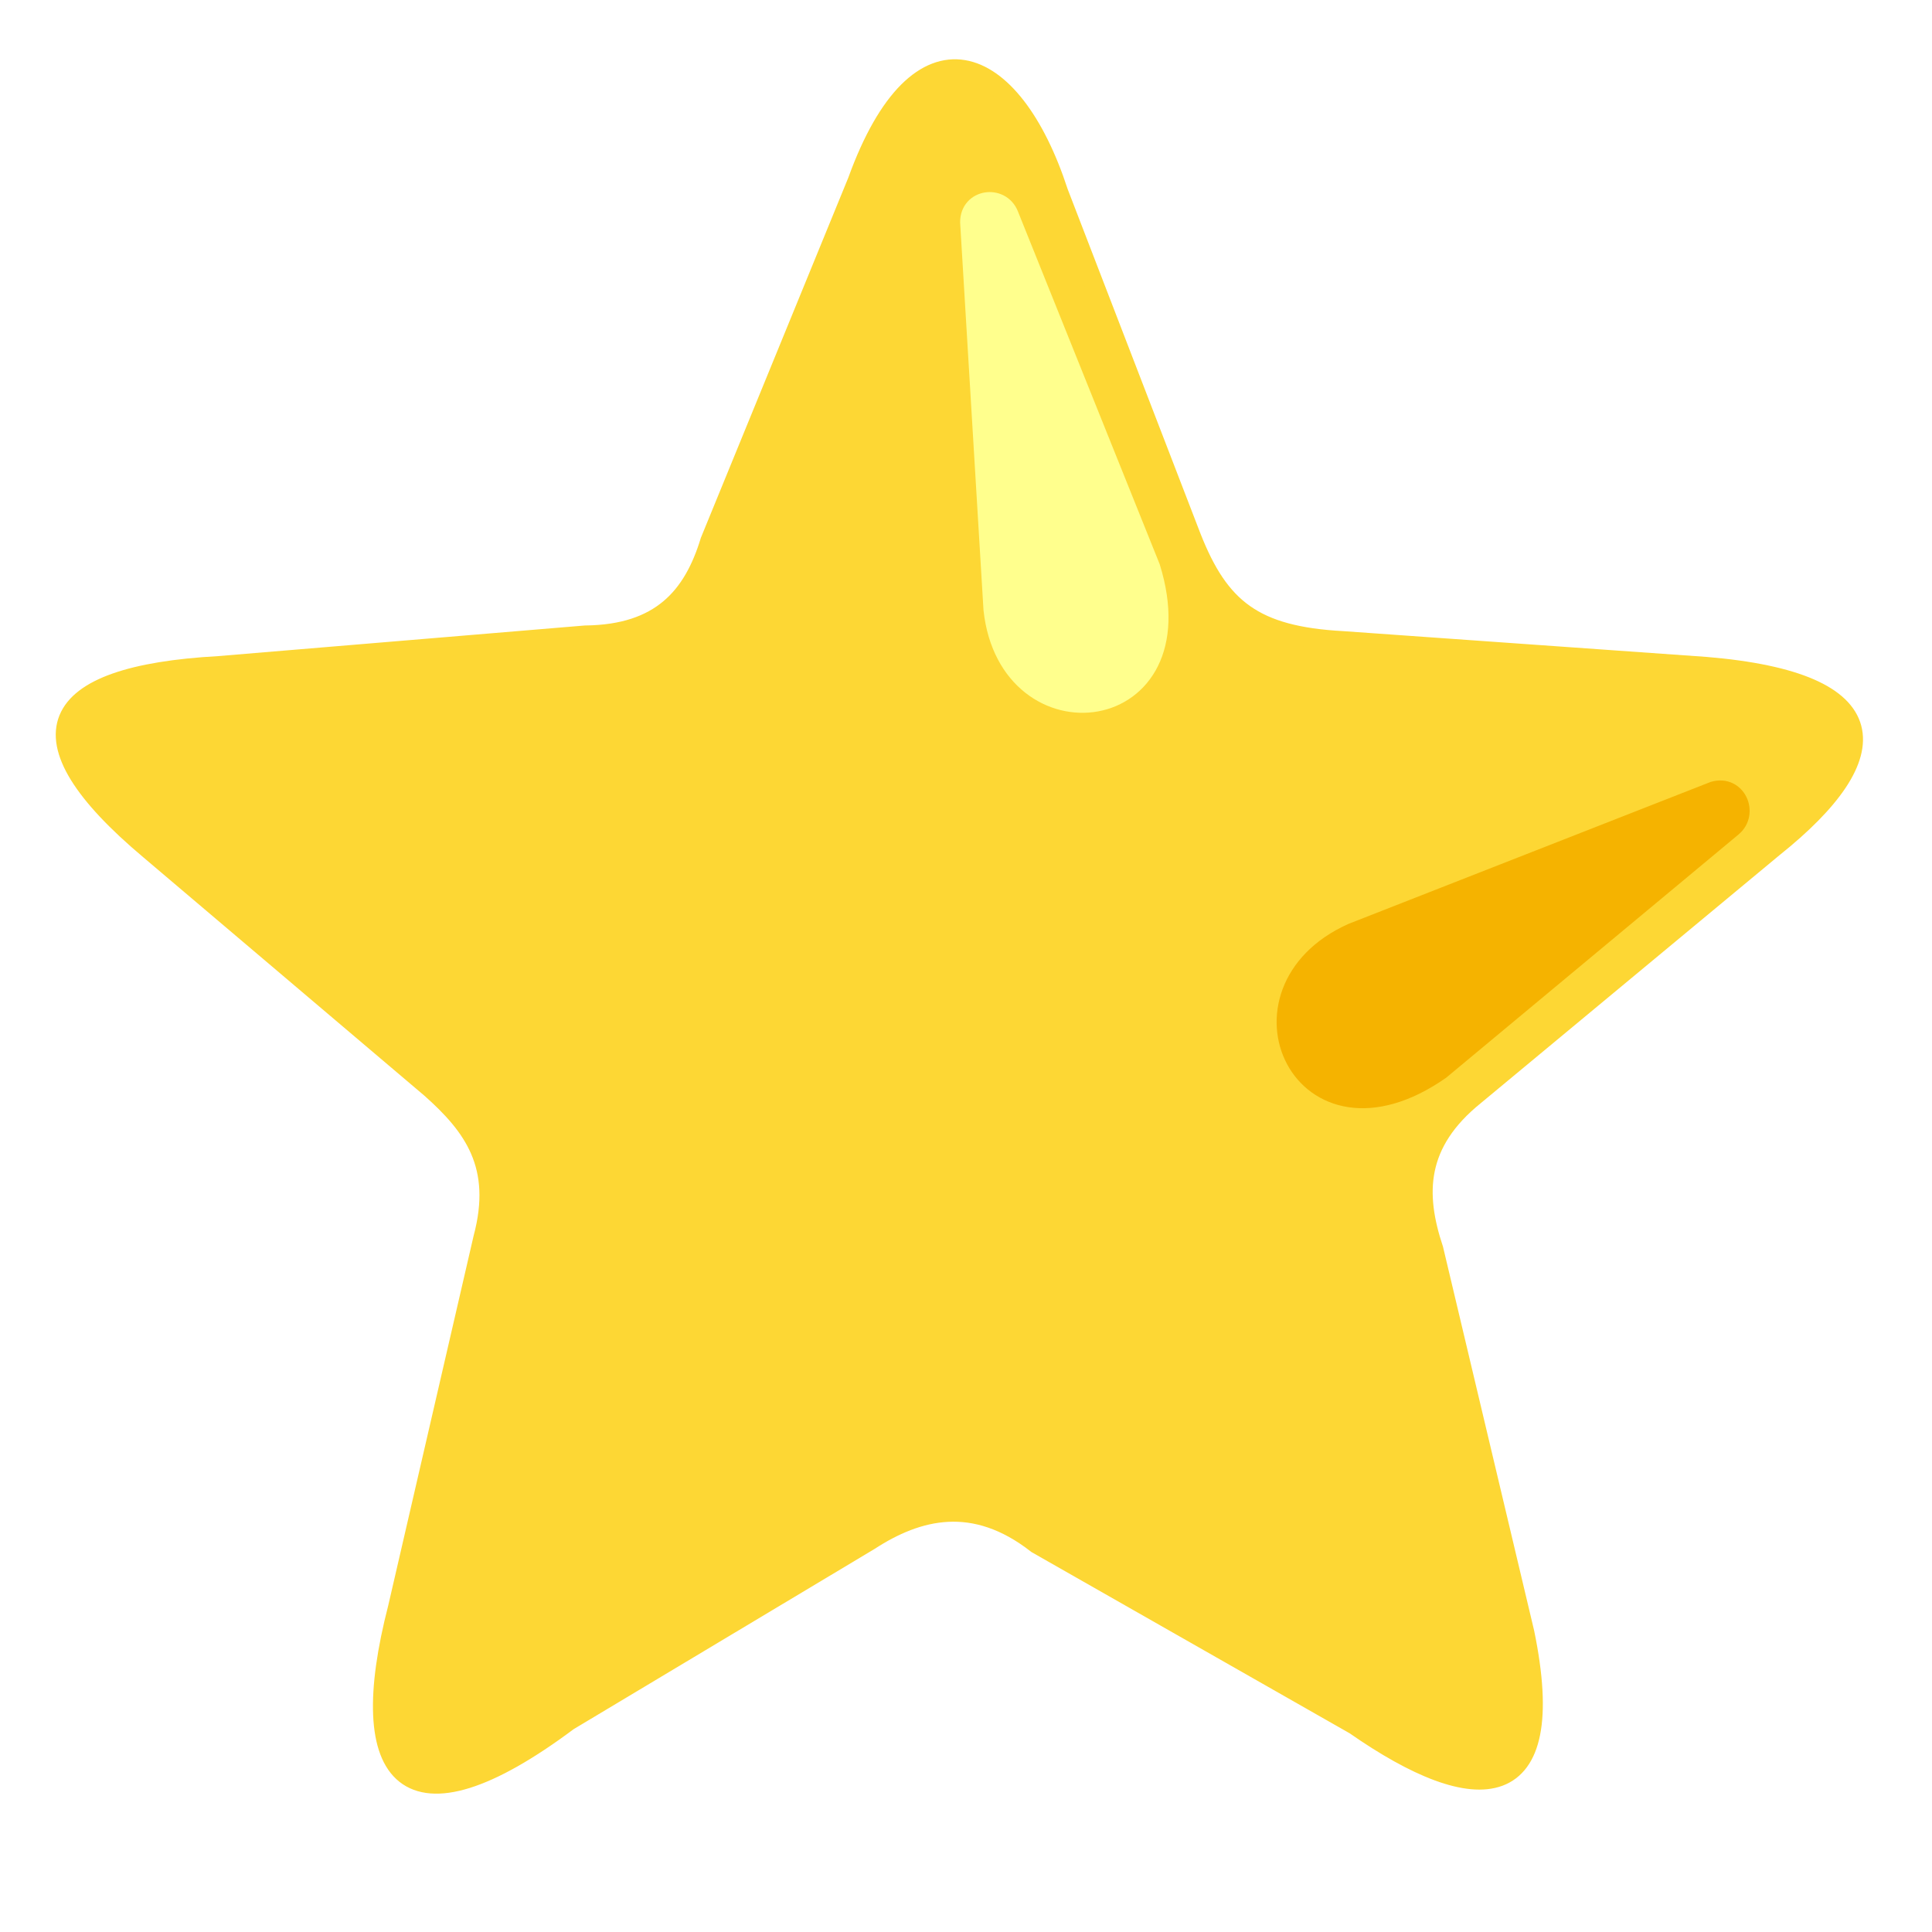
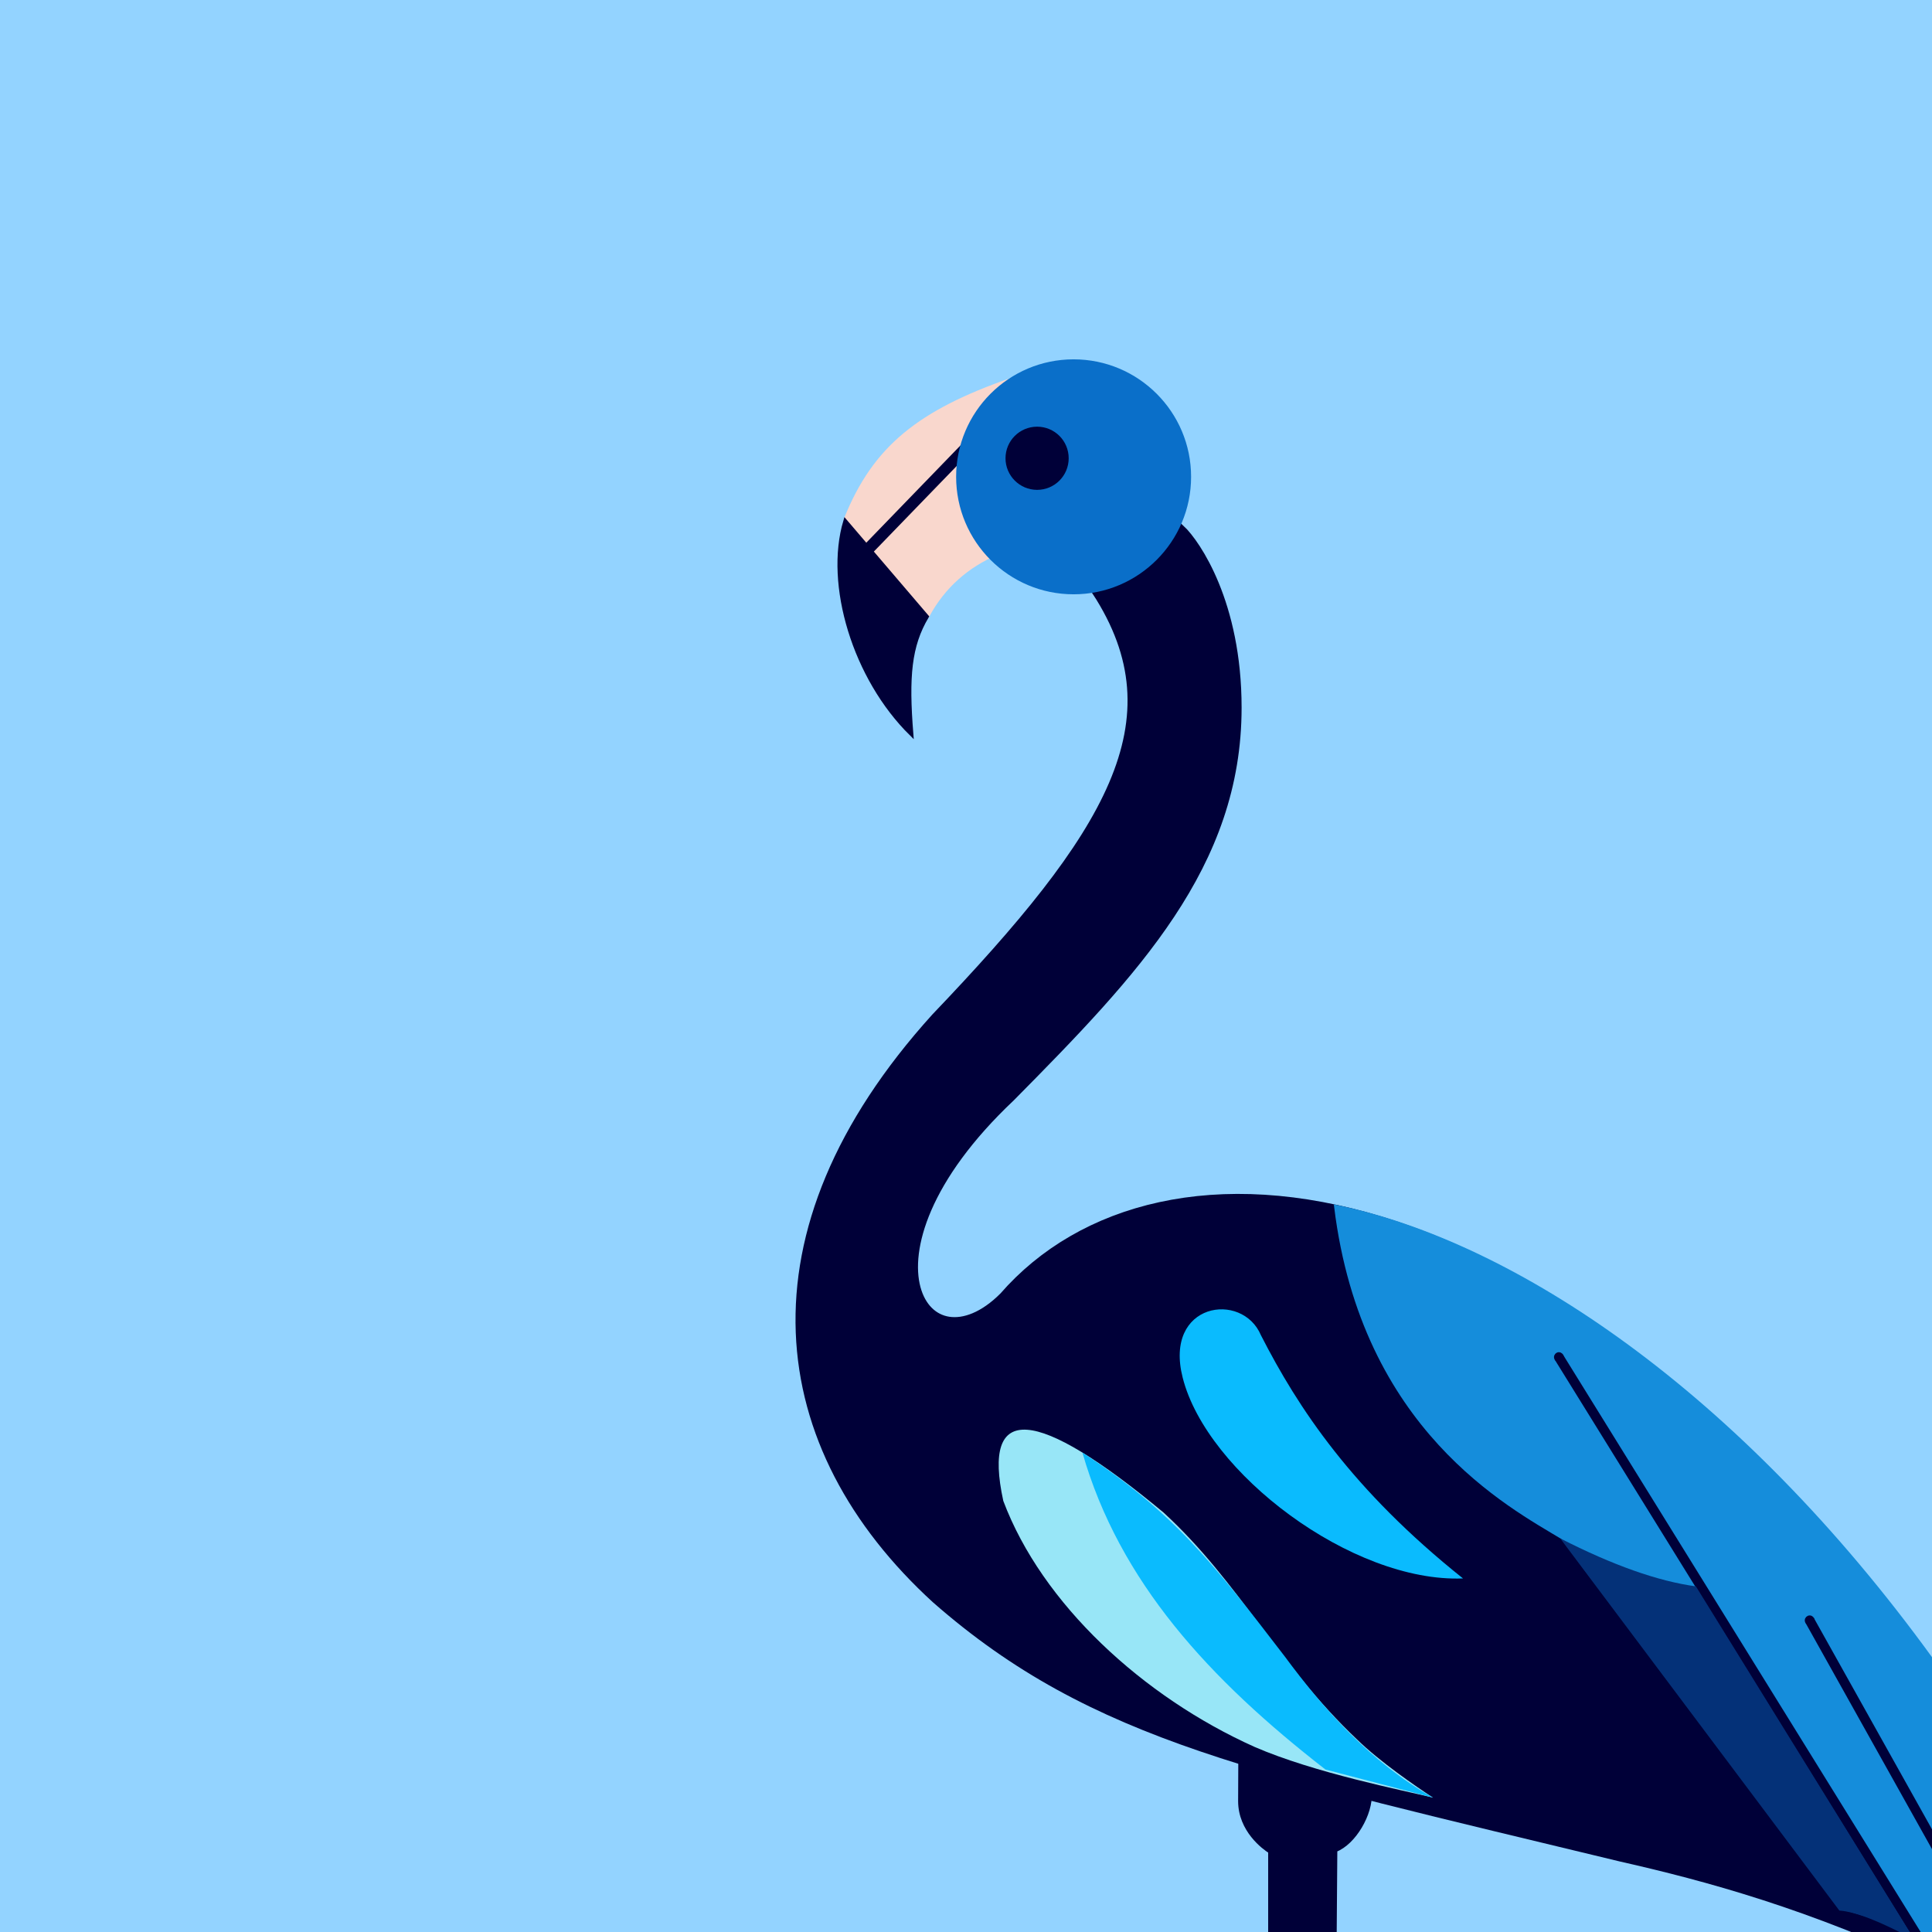
- <svg xmlns="http://www.w3.org/2000/svg" version="1.1" x="0px" y="0px" width="24.0px" height="24.0px" viewBox="0 0 24.0 24.0" enable-background="new 0 0 24.0 24.0" xml:space="preserve">
-   <path fill="#FDD734" stroke="#FDD734" fill-opacity="1.000" stroke-opacity="1.000" fill-rule="nonzero" stroke-width="0.24" stroke-linejoin="miter" stroke-linecap="square" d="M14.80,6.67C15.15,7.56,15.58,7.90,16.68,7.96L21.19,8.28C23.47,8.47,23.47,9.38,22.03,10.53L18.32,13.61C17.59,14.20,17.58,14.83,17.81,15.52L18.94,20.28C19.39,22.46,18.35,22.49,16.83,21.43L12.88,19.18C12.10,18.57,11.40,18.75,10.80,19.14L7.06,21.38C5.04,22.89,4.39,22.10,4.94,19.97L6.00,15.38C6.24,14.48,5.88,13.99,5.35,13.52L1.86,10.56C0.18,9.15,0.56,8.39,2.72,8.27L7.27,7.89C8.21,7.88,8.61,7.41,8.82,6.72L10.65,2.25C11.41,0.15,12.57,0.61,13.15,2.39L14.80,6.67z" />
-   <path fill="#FFFF8D" stroke="#FFFF8D" fill-opacity="1.000" stroke-opacity="1.000" fill-rule="nonzero" stroke-width="0.246" stroke-linejoin="miter" stroke-linecap="square" d="M14.29,7.05C14.91,9.05,12.53,9.32,12.34,7.57L12.05,2.76C12.05,2.47,12.43,2.42,12.53,2.67L14.29,7.05z" />
-   <path fill="#F5B300" stroke="#F5B300" fill-opacity="1.000" stroke-opacity="1.000" fill-rule="nonzero" stroke-width="0.246" stroke-linejoin="miter" stroke-linecap="square" d="M17.89,13.29C16.17,14.49,15.19,12.31,16.80,11.59L21.29,9.83C21.57,9.75,21.72,10.10,21.52,10.27L17.89,13.29z" />
+ <svg xmlns="http://www.w3.org/2000/svg" version="1.1" x="0px" y="0px" width="200.0px" height="200.0px" viewBox="0 0 200.0 200.0" enable-background="new 0 0 200.0 200.0" xml:space="preserve">
+   <path fill="#93D3FF" stroke="#000000" fill-opacity="1.000" stroke-opacity="1.000" fill-rule="nonzero" stroke-width="0.0" stroke-linejoin="miter" stroke-linecap="square" d="M0.00,0.00L200.00,0.00L200.00,200.00L0.00,200.00z" />
+   <path fill="#000038" stroke="#000038" fill-opacity="1.000" stroke-opacity="1.000" fill-rule="nonzero" stroke-width="2.0" stroke-linejoin="miter" stroke-linecap="square" d="M200.88,202.96L199.95,173.28C159.68,119.44,120.05,116.48,104.29,134.59C95.62,143.31,86.38,130.06,104.25,113.19C117.14,100.16,127.53,89.28,127.53,73.25C127.53,62.59,123.33,56.58,121.86,55.18C119.70,58.62,118.27,60.30,113.93,60.89C122.97,74.76,115.24,86.87,97.25,105.70C77.22,127.84,80.28,149.61,97.25,165.13C113.50,179.38,130.27,182.61,167.93,191.73C176.77,193.73,187.77,196.70,200.88,202.96z" />
+   <path fill="#F9D7CD" stroke="#F9D7CD" fill-opacity="1.000" stroke-opacity="1.000" fill-rule="nonzero" stroke-width="0.4" stroke-linejoin="miter" stroke-linecap="square" d="M103.26,57.21C98.44,52.54,98.44,47.44,104.69,39.32C95.20,42.63,90.53,46.31,87.56,53.74L96.07,63.64Q98.49,59.24,103.26,57.21z" />
+   <path fill="#000038" stroke="#000038" fill-opacity="1.000" stroke-opacity="1.000" fill-rule="nonzero" stroke-width="0.4" stroke-linejoin="miter" stroke-linecap="square" d="M87.50,53.94L95.95,63.83C94.16,66.85,93.87,70.02,94.35,76.00C88.46,70.21,85.54,60.51,87.50,53.94z" />
+   <path fill="#000038" stroke="#000038" fill-opacity="1.000" stroke-opacity="1.000" fill-rule="nonzero" stroke-width="0.4" stroke-linejoin="miter" stroke-linecap="square" d="M138.16,202.05L138.24,191.52C140.18,190.78,141.93,187.77,141.81,185.60L128.39,181.94L128.37,186.45C128.37,189.47,130.85,191.28,131.48,191.67L131.48,201.98L138.16,202.05z" />
+   <path fill="#0ABBFE" stroke="#FF006A" fill-opacity="1.000" stroke-opacity="1.000" fill-rule="nonzero" stroke-width="0.0" stroke-linejoin="miter" stroke-linecap="square" d="M151.45,163.40C139.96,163.85,124.92,152.47,122.43,142.61C120.45,134.84,128.59,133.63,130.53,138.22C134.37,145.74,139.96,154.23,151.45,163.40z" />
+   <path fill="#98E6F7" stroke="#FF006A" fill-opacity="1.000" stroke-opacity="1.000" fill-rule="nonzero" stroke-width="0.0" stroke-linejoin="miter" stroke-linecap="square" d="M148.34,186.09C146.56,184.92,142.84,182.37,140.49,180.08C132.24,172.28,128.37,163.85,120.43,156.56Q100.53,140.05,103.86,155.37C107.86,166.02,118.30,175.64,129.85,180.83C136.11,183.55,145.21,185.32,148.34,186.09z" />
+   <path fill="#158DDB" stroke="#158DDB" fill-opacity="1.000" stroke-opacity="1.000" fill-rule="nonzero" stroke-width="0.4" stroke-linejoin="miter" stroke-linecap="square" d="M200.65,201.08L199.95,171.82C179.91,144.16,156.67,128.69,138.31,124.93C141.14,147.92,156.33,155.88,161.76,159.16L190.47,197.41Q195.07,198.60,200.65,201.08z" />
+   <path fill="#00177F" stroke="#000038" fill-opacity="0.435" stroke-opacity="1.000" fill-rule="nonzero" stroke-width="1.0" stroke-linejoin="miter" stroke-linecap="square" d="M187.57,168.16L200.36,191.04" />
+   <path fill="#000038" stroke="#000038" fill-opacity="1.000" stroke-opacity="1.000" fill-rule="nonzero" stroke-width="0.402" stroke-linejoin="miter" stroke-linecap="square" d="M187.34,167.43C187.50,167.43,187.64,167.57,187.64,167.74C187.64,167.91,187.50,168.04,187.34,168.04C187.17,168.04,187.03,167.91,187.03,167.74C187.03,167.57,187.17,167.43,187.34,167.43z" />
+   <path fill="#00177F" stroke="#000038" fill-opacity="0.435" stroke-opacity="1.000" fill-rule="nonzero" stroke-width="1.0" stroke-linejoin="miter" stroke-linecap="square" d="M161.62,140.89L198.20,199.94" />
+   <path fill="#000038" stroke="#000038" fill-opacity="1.000" stroke-opacity="1.000" fill-rule="nonzero" stroke-width="0.402" stroke-linejoin="miter" stroke-linecap="square" d="M161.37,140.18C161.54,140.18,161.68,140.32,161.68,140.49C161.68,140.66,161.54,140.79,161.37,140.79C161.21,140.79,161.07,140.66,161.07,140.49C161.07,140.32,161.21,140.18,161.37,140.18z" />
+   <path fill="#043178" stroke="#043178" fill-opacity="1.000" stroke-opacity="1.000" fill-rule="nonzero" stroke-width="0.0" stroke-linejoin="miter" stroke-linecap="square" d="M190.41,197.78Q192.91,197.96,198.20,200.82L175.56,164.22Q169.67,163.42,161.51,159.25L190.41,197.78z" />
+   <path fill="#0ABBFE" stroke="#0093FF" fill-opacity="1.000" stroke-opacity="1.000" fill-rule="nonzero" stroke-width="0.0" stroke-linejoin="miter" stroke-linecap="square" d="M148.34,186.09L137.21,183.18C125.21,173.86,115.89,163.77,112.05,150.37C121.54,156.56,125.69,161.96,133.01,171.49C137.03,176.93,141.81,182.37,148.34,186.09z" />
+   <path fill="#000038" stroke="#000038" fill-opacity="1.000" stroke-opacity="1.000" fill-rule="nonzero" stroke-width="1.2" stroke-linejoin="miter" stroke-linecap="square" d="M90.02,56.69L101.56,44.77" />
+   <path fill="#0A6FC9" stroke="#0A6FC9" fill-opacity="1.000" stroke-opacity="1.000" fill-rule="nonzero" stroke-width="2.344" stroke-linejoin="miter" stroke-linecap="square" d="M111.14,38.37C117.20,38.37,122.13,43.29,122.13,49.36C122.13,55.43,117.20,60.35,111.14,60.35C105.07,60.35,100.15,55.43,100.15,49.36C100.15,43.29,105.07,38.37,111.14,38.37z" />
+   <path fill="#000038" stroke="#000038" fill-opacity="1.000" stroke-opacity="1.000" fill-rule="nonzero" stroke-width="1.2" stroke-linejoin="miter" stroke-linecap="square" d="M107.36,44.77C108.84,44.77,110.03,45.96,110.03,47.44C110.03,48.91,108.84,50.11,107.36,50.11C105.89,50.11,104.69,48.91,104.69,47.44C104.69,45.96,105.89,44.77,107.36,44.77z" />
</svg>
